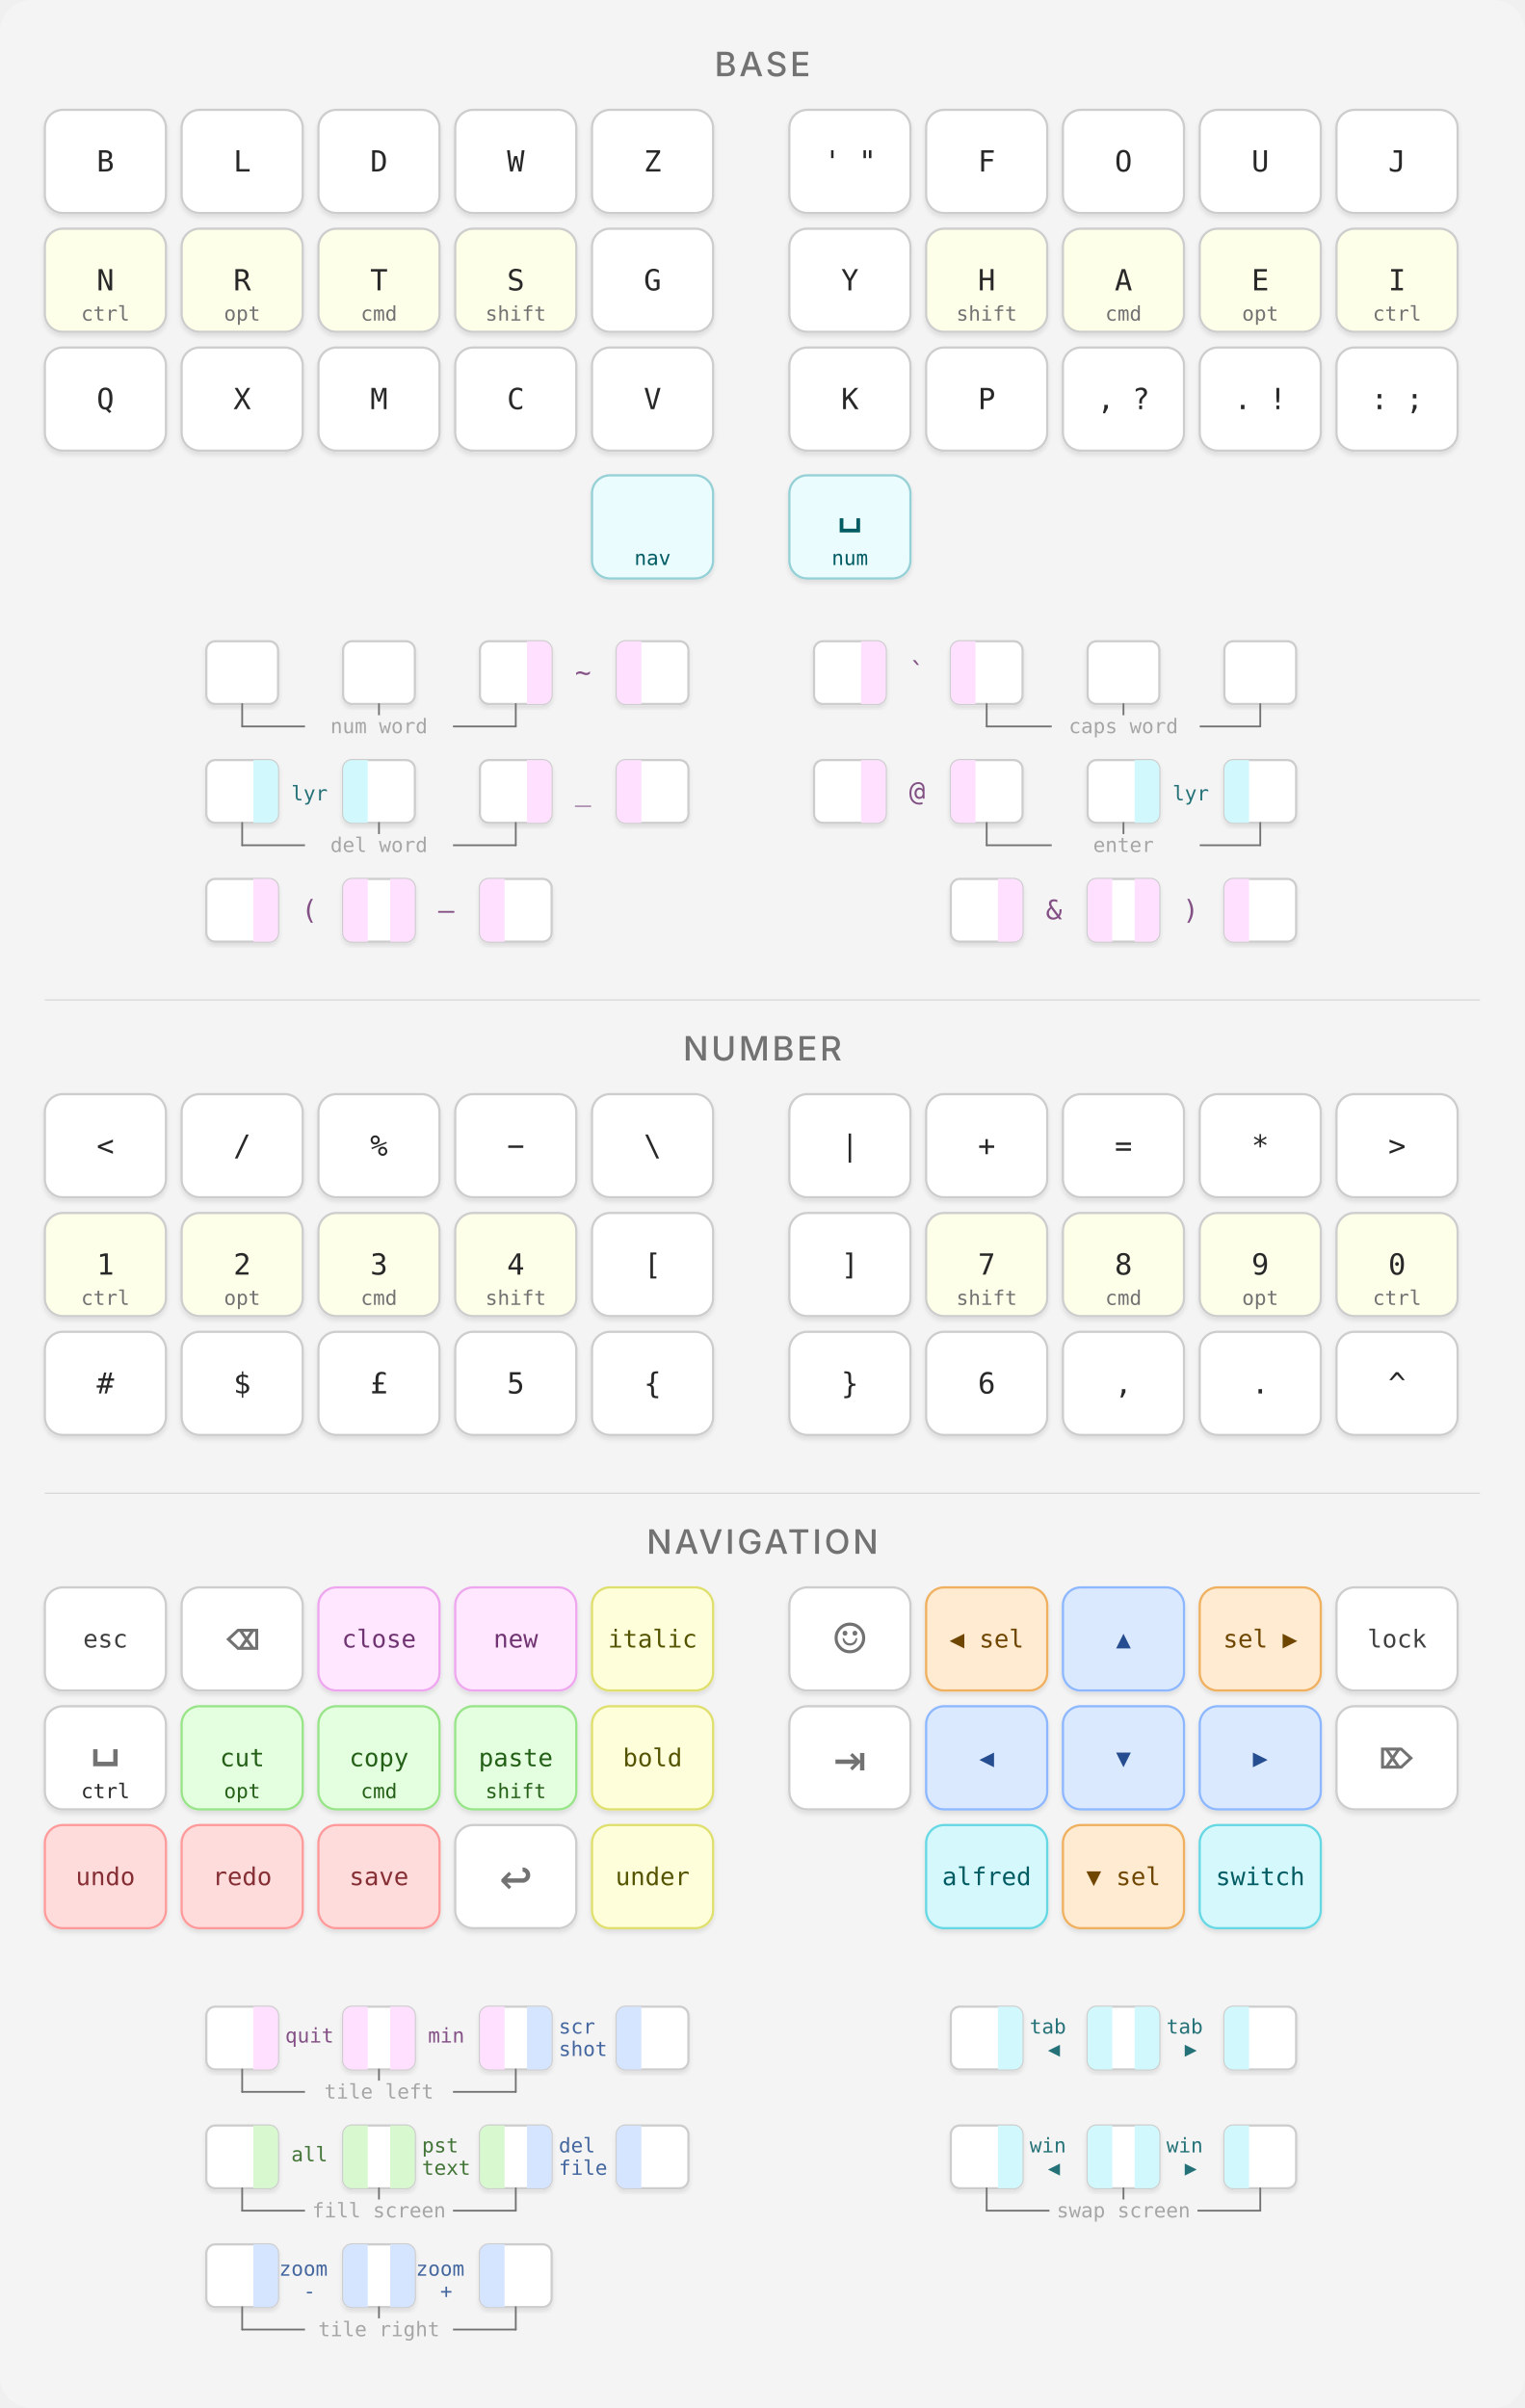
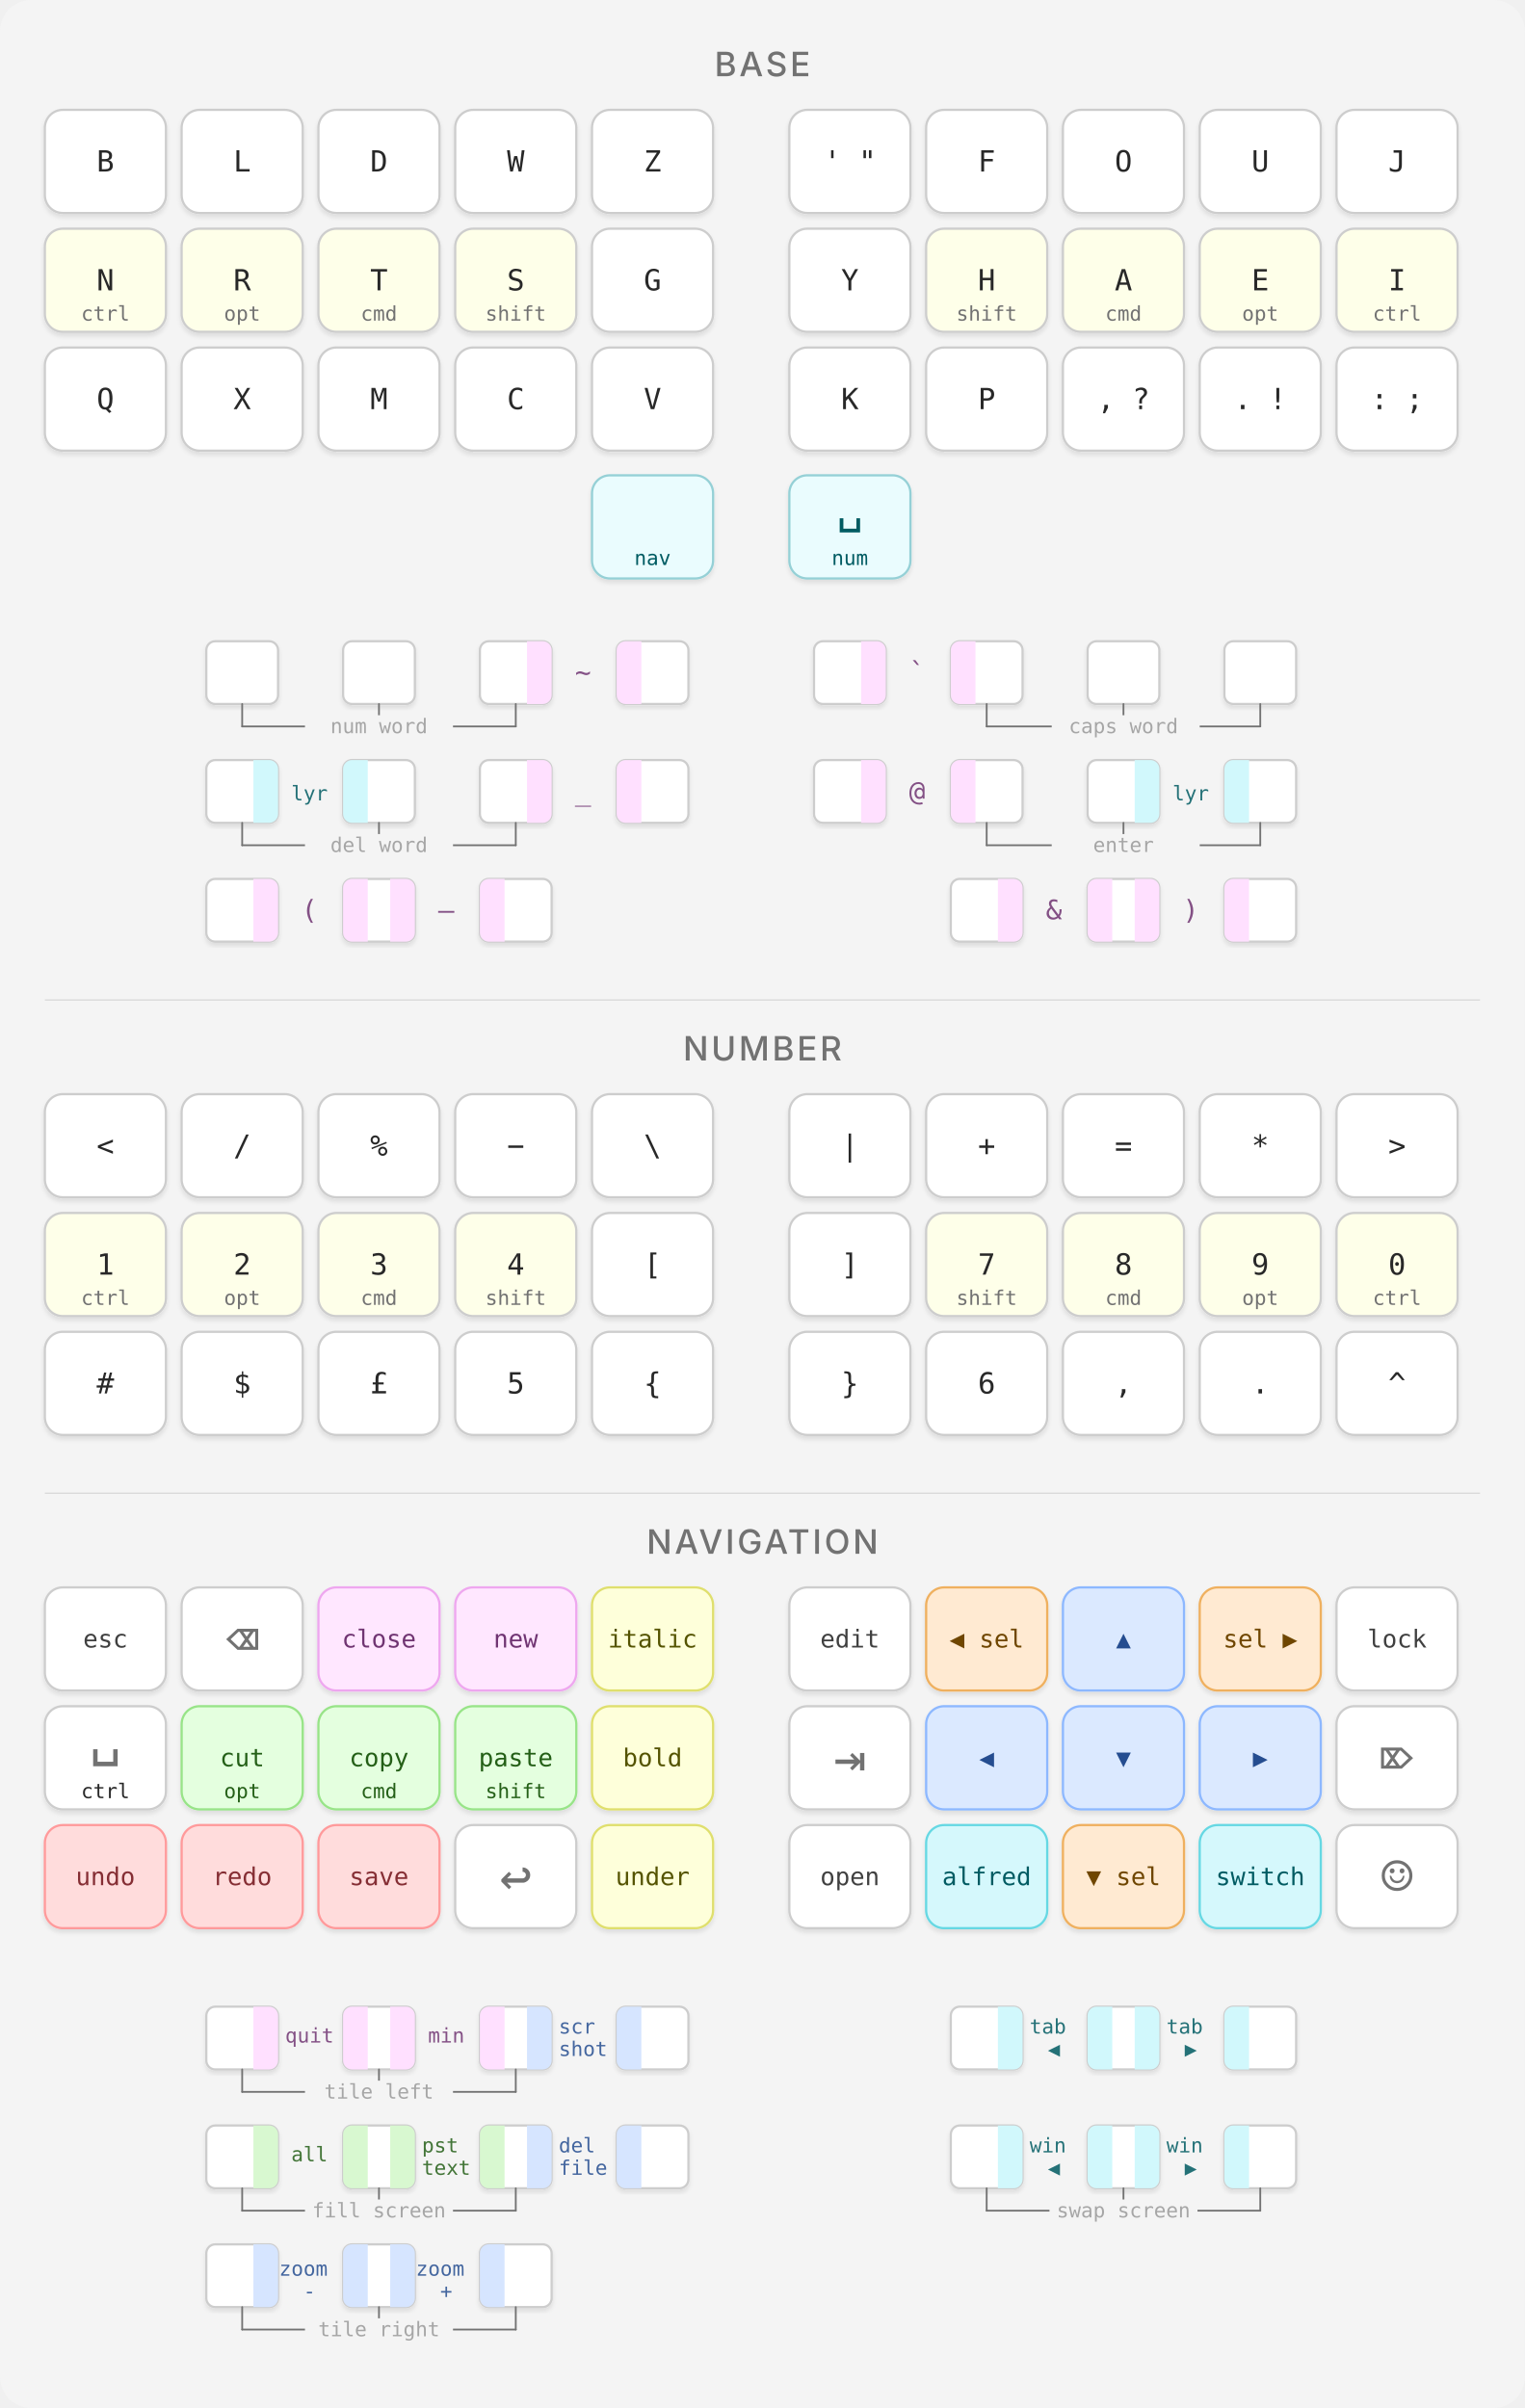
<svg xmlns="http://www.w3.org/2000/svg" width="100%" viewBox="0 0 680 1074">
  <defs>
    <style>
  text { font-family: ui-monospace, monospace; }
  .kl  { font-size:13px; font-weight:500; fill:#282828; }
  .klm { font-size:13px; font-weight:500; fill:#282828; }
  .kls { font-size:9px;  font-weight:500; fill:#727272; }
  .klp { font-size:11px; font-weight:500; fill:#005b62; }
  .klps{ font-size:9px;  font-weight:500; fill:#005b62; }
  .kln { font-size:11px; font-weight:500; }
  .ico { font-size:24px; font-weight:300; fill:#727272; }
  .sec { font-size:15px; font-weight:500; fill:#727272; font-family:-apple-system,BlinkMacSystemFont,"Segoe UI",sans-serif; letter-spacing:0.08em; }
  .t-red { fill:#852e34; } .t-yel { fill:#545300; } .t-grn { fill:#245f17; }
  .t-pnk { fill:#703472; } .t-blu { fill:#254d90; } .t-ora { fill:#6f4600; }
  .t-tel { fill:#005b62; } .t-gry { fill:#404040; }
  .combo-key { fill:#ffffff; stroke:#cdcdcd; stroke-width:1; }
  .cb-gr { stroke:#727272; stroke-width:0.8; fill:none; stroke-linecap:round; }
  .cl-s  { font-size:9px; font-weight:500; font-family:ui-monospace,monospace; text-anchor:middle; opacity:0.85; }
  .cl-m  { font-size:12px; font-weight:500; font-family:ui-monospace,monospace; text-anchor:middle; opacity:0.85; }
  .cl-gr { font-size:9px; font-weight:500; font-family:ui-monospace,monospace; text-anchor:middle; fill:#727272; opacity:0.6; }
</style>
    <filter id="ks">
      <feDropShadow dx="0" dy="1.5" stdDeviation="1" flood-color="#00000018" />
    </filter>
    <clipPath id="br1c2">
      <rect x="92" y="286" width="32" height="28" rx="4" />
    </clipPath>
    <clipPath id="br1c3">
      <rect x="153" y="286" width="32" height="28" rx="4" />
    </clipPath>
    <clipPath id="br1c4">
      <rect x="214" y="286" width="32" height="28" rx="4" />
    </clipPath>
    <clipPath id="br1c5">
      <rect x="275" y="286" width="32" height="28" rx="4" />
    </clipPath>
    <clipPath id="br1c6">
      <rect x="363" y="286" width="32" height="28" rx="4" />
    </clipPath>
    <clipPath id="br1c7">
      <rect x="424" y="286" width="32" height="28" rx="4" />
    </clipPath>
    <clipPath id="br1c8">
      <rect x="485" y="286" width="32" height="28" rx="4" />
    </clipPath>
    <clipPath id="br1c9">
      <rect x="546" y="286" width="32" height="28" rx="4" />
    </clipPath>
    <clipPath id="br2c2">
      <rect x="92" y="339" width="32" height="28" rx="4" />
    </clipPath>
    <clipPath id="br2c3">
      <rect x="153" y="339" width="32" height="28" rx="4" />
    </clipPath>
    <clipPath id="br2c4">
      <rect x="214" y="339" width="32" height="28" rx="4" />
    </clipPath>
    <clipPath id="br2c5">
      <rect x="275" y="339" width="32" height="28" rx="4" />
    </clipPath>
    <clipPath id="br2c6">
      <rect x="363" y="339" width="32" height="28" rx="4" />
    </clipPath>
    <clipPath id="br2c7">
      <rect x="424" y="339" width="32" height="28" rx="4" />
    </clipPath>
    <clipPath id="br2c8">
      <rect x="485" y="339" width="32" height="28" rx="4" />
    </clipPath>
    <clipPath id="br2c9">
      <rect x="546" y="339" width="32" height="28" rx="4" />
    </clipPath>
    <clipPath id="br3c1">
      <rect x="31" y="392" width="32" height="28" rx="4" />
    </clipPath>
    <clipPath id="br3c2">
      <rect x="92" y="392" width="32" height="28" rx="4" />
    </clipPath>
    <clipPath id="br3c3">
      <rect x="153" y="392" width="32" height="28" rx="4" />
    </clipPath>
    <clipPath id="br3c4">
      <rect x="214" y="392" width="32" height="28" rx="4" />
    </clipPath>
    <clipPath id="br3c5">
      <rect x="275" y="392" width="32" height="28" rx="4" />
    </clipPath>
    <clipPath id="br3c6">
      <rect x="363" y="392" width="32" height="28" rx="4" />
    </clipPath>
    <clipPath id="br3c7">
      <rect x="424" y="392" width="32" height="28" rx="4" />
    </clipPath>
    <clipPath id="br3c8">
      <rect x="485" y="392" width="32" height="28" rx="4" />
    </clipPath>
    <clipPath id="br3c9">
      <rect x="546" y="392" width="32" height="28" rx="4" />
    </clipPath>
    <clipPath id="cr1c1">
      <rect x="31" y="895" width="32" height="28" rx="4" />
    </clipPath>
    <clipPath id="cr1c2">
      <rect x="92" y="895" width="32" height="28" rx="4" />
    </clipPath>
    <clipPath id="cr1c3">
      <rect x="153" y="895" width="32" height="28" rx="4" />
    </clipPath>
    <clipPath id="cr1c4">
      <rect x="214" y="895" width="32" height="28" rx="4" />
    </clipPath>
    <clipPath id="cr1c5">
      <rect x="275" y="895" width="32" height="28" rx="4" />
    </clipPath>
    <clipPath id="cr1c7">
      <rect x="424" y="895" width="32" height="28" rx="4" />
    </clipPath>
    <clipPath id="cr1c8">
      <rect x="485" y="895" width="32" height="28" rx="4" />
    </clipPath>
    <clipPath id="cr1c9">
      <rect x="546" y="895" width="32" height="28" rx="4" />
    </clipPath>
    <clipPath id="cr2c2">
      <rect x="92" y="948" width="32" height="28" rx="4" />
    </clipPath>
    <clipPath id="cr2c3">
      <rect x="153" y="948" width="32" height="28" rx="4" />
    </clipPath>
    <clipPath id="cr2c4">
      <rect x="214" y="948" width="32" height="28" rx="4" />
    </clipPath>
    <clipPath id="cr2c5">
      <rect x="275" y="948" width="32" height="28" rx="4" />
    </clipPath>
    <clipPath id="cr2c7">
      <rect x="424" y="948" width="32" height="28" rx="4" />
    </clipPath>
    <clipPath id="cr2c8">
      <rect x="485" y="948" width="32" height="28" rx="4" />
    </clipPath>
    <clipPath id="cr2c9">
      <rect x="546" y="948" width="32" height="28" rx="4" />
    </clipPath>
    <clipPath id="cr3c2">
      <rect x="92" y="1001" width="32" height="28" rx="4" />
    </clipPath>
    <clipPath id="cr3c3">
      <rect x="153" y="1001" width="32" height="28" rx="4" />
    </clipPath>
    <clipPath id="cr3c4">
      <rect x="214" y="1001" width="32" height="28" rx="4" />
    </clipPath>
    <clipPath id="cr3c5">
      <rect x="275" y="1001" width="32" height="28" rx="4" />
    </clipPath>
  </defs>
  <rect width="680" height="1074" fill="#f4f4f4" rx="14" />
  <text x="340" y="34" text-anchor="middle" class="sec">BASE</text>
  <rect x="20" y="49" width="54" height="46" rx="8" fill="#ffffff" stroke="#cdcdcd" stroke-width="1" filter="url(#ks)" />
  <text x="47" y="72" text-anchor="middle" dominant-baseline="central" class="kl">B</text>
  <rect x="81" y="49" width="54" height="46" rx="8" fill="#ffffff" stroke="#cdcdcd" stroke-width="1" filter="url(#ks)" />
  <text x="108" y="72" text-anchor="middle" dominant-baseline="central" class="kl">L</text>
  <rect x="142" y="49" width="54" height="46" rx="8" fill="#ffffff" stroke="#cdcdcd" stroke-width="1" filter="url(#ks)" />
  <text x="169" y="72" text-anchor="middle" dominant-baseline="central" class="kl">D</text>
  <rect x="203" y="49" width="54" height="46" rx="8" fill="#ffffff" stroke="#cdcdcd" stroke-width="1" filter="url(#ks)" />
  <text x="230" y="72" text-anchor="middle" dominant-baseline="central" class="kl">W</text>
  <rect x="264" y="49" width="54" height="46" rx="8" fill="#ffffff" stroke="#cdcdcd" stroke-width="1" filter="url(#ks)" />
  <text x="291" y="72" text-anchor="middle" dominant-baseline="central" class="kl">Z</text>
  <rect x="352" y="49" width="54" height="46" rx="8" fill="#ffffff" stroke="#cdcdcd" stroke-width="1" filter="url(#ks)" />
  <text x="379" y="72" text-anchor="middle" dominant-baseline="central" class="kl">' "</text>
  <rect x="413" y="49" width="54" height="46" rx="8" fill="#ffffff" stroke="#cdcdcd" stroke-width="1" filter="url(#ks)" />
  <text x="440" y="72" text-anchor="middle" dominant-baseline="central" class="kl">F</text>
  <rect x="474" y="49" width="54" height="46" rx="8" fill="#ffffff" stroke="#cdcdcd" stroke-width="1" filter="url(#ks)" />
  <text x="501" y="72" text-anchor="middle" dominant-baseline="central" class="kl">O</text>
  <rect x="535" y="49" width="54" height="46" rx="8" fill="#ffffff" stroke="#cdcdcd" stroke-width="1" filter="url(#ks)" />
  <text x="562" y="72" text-anchor="middle" dominant-baseline="central" class="kl">U</text>
  <rect x="596" y="49" width="54" height="46" rx="8" fill="#ffffff" stroke="#cdcdcd" stroke-width="1" filter="url(#ks)" />
  <text x="623" y="72" text-anchor="middle" dominant-baseline="central" class="kl">J</text>
  <rect x="20" y="102" width="54" height="46" rx="8" fill="#feffe9" stroke="#cdcdcd" stroke-width="1" filter="url(#ks)" />
  <text x="47" y="125" text-anchor="middle" dominant-baseline="central" class="klm">N</text>
  <text x="47" y="143" text-anchor="middle" class="kls">ctrl</text>
  <rect x="81" y="102" width="54" height="46" rx="8" fill="#feffe9" stroke="#cdcdcd" stroke-width="1" filter="url(#ks)" />
  <text x="108" y="125" text-anchor="middle" dominant-baseline="central" class="klm">R</text>
  <text x="108" y="143" text-anchor="middle" class="kls">opt</text>
  <rect x="142" y="102" width="54" height="46" rx="8" fill="#feffe9" stroke="#cdcdcd" stroke-width="1" filter="url(#ks)" />
  <text x="169" y="125" text-anchor="middle" dominant-baseline="central" class="klm">T</text>
  <text x="169" y="143" text-anchor="middle" class="kls">cmd</text>
  <rect x="203" y="102" width="54" height="46" rx="8" fill="#feffe9" stroke="#cdcdcd" stroke-width="1" filter="url(#ks)" />
  <text x="230" y="125" text-anchor="middle" dominant-baseline="central" class="klm">S</text>
  <text x="230" y="143" text-anchor="middle" class="kls">shift</text>
  <rect x="264" y="102" width="54" height="46" rx="8" fill="#ffffff" stroke="#cdcdcd" stroke-width="1" filter="url(#ks)" />
  <text x="291" y="125" text-anchor="middle" dominant-baseline="central" class="kl">G</text>
  <rect x="352" y="102" width="54" height="46" rx="8" fill="#ffffff" stroke="#cdcdcd" stroke-width="1" filter="url(#ks)" />
  <text x="379" y="125" text-anchor="middle" dominant-baseline="central" class="kl">Y</text>
  <rect x="413" y="102" width="54" height="46" rx="8" fill="#feffe9" stroke="#cdcdcd" stroke-width="1" filter="url(#ks)" />
  <text x="440" y="125" text-anchor="middle" dominant-baseline="central" class="klm">H</text>
  <text x="440" y="143" text-anchor="middle" class="kls">shift</text>
  <rect x="474" y="102" width="54" height="46" rx="8" fill="#feffe9" stroke="#cdcdcd" stroke-width="1" filter="url(#ks)" />
  <text x="501" y="125" text-anchor="middle" dominant-baseline="central" class="klm">A</text>
  <text x="501" y="143" text-anchor="middle" class="kls">cmd</text>
  <rect x="535" y="102" width="54" height="46" rx="8" fill="#feffe9" stroke="#cdcdcd" stroke-width="1" filter="url(#ks)" />
  <text x="562" y="125" text-anchor="middle" dominant-baseline="central" class="klm">E</text>
  <text x="562" y="143" text-anchor="middle" class="kls">opt</text>
  <rect x="596" y="102" width="54" height="46" rx="8" fill="#feffe9" stroke="#cdcdcd" stroke-width="1" filter="url(#ks)" />
  <text x="623" y="125" text-anchor="middle" dominant-baseline="central" class="klm">I</text>
  <text x="623" y="143" text-anchor="middle" class="kls">ctrl</text>
  <rect x="20" y="155" width="54" height="46" rx="8" fill="#ffffff" stroke="#cdcdcd" stroke-width="1" filter="url(#ks)" />
  <text x="47" y="178" text-anchor="middle" dominant-baseline="central" class="kl">Q</text>
  <rect x="81" y="155" width="54" height="46" rx="8" fill="#ffffff" stroke="#cdcdcd" stroke-width="1" filter="url(#ks)" />
  <text x="108" y="178" text-anchor="middle" dominant-baseline="central" class="kl">X</text>
  <rect x="142" y="155" width="54" height="46" rx="8" fill="#ffffff" stroke="#cdcdcd" stroke-width="1" filter="url(#ks)" />
  <text x="169" y="178" text-anchor="middle" dominant-baseline="central" class="kl">M</text>
  <rect x="203" y="155" width="54" height="46" rx="8" fill="#ffffff" stroke="#cdcdcd" stroke-width="1" filter="url(#ks)" />
  <text x="230" y="178" text-anchor="middle" dominant-baseline="central" class="kl">C</text>
  <rect x="264" y="155" width="54" height="46" rx="8" fill="#ffffff" stroke="#cdcdcd" stroke-width="1" filter="url(#ks)" />
  <text x="291" y="178" text-anchor="middle" dominant-baseline="central" class="kl">V</text>
  <rect x="352" y="155" width="54" height="46" rx="8" fill="#ffffff" stroke="#cdcdcd" stroke-width="1" filter="url(#ks)" />
  <text x="379" y="178" text-anchor="middle" dominant-baseline="central" class="kl">K</text>
  <rect x="413" y="155" width="54" height="46" rx="8" fill="#ffffff" stroke="#cdcdcd" stroke-width="1" filter="url(#ks)" />
  <text x="440" y="178" text-anchor="middle" dominant-baseline="central" class="kl">P</text>
  <rect x="474" y="155" width="54" height="46" rx="8" fill="#ffffff" stroke="#cdcdcd" stroke-width="1" filter="url(#ks)" />
  <text x="501" y="178" text-anchor="middle" dominant-baseline="central" class="kl">, ?</text>
  <rect x="535" y="155" width="54" height="46" rx="8" fill="#ffffff" stroke="#cdcdcd" stroke-width="1" filter="url(#ks)" />
  <text x="562" y="178" text-anchor="middle" dominant-baseline="central" class="kl">. !</text>
  <rect x="596" y="155" width="54" height="46" rx="8" fill="#ffffff" stroke="#cdcdcd" stroke-width="1" filter="url(#ks)" />
  <text x="623" y="178" text-anchor="middle" dominant-baseline="central" class="kl">: ;</text>
  <rect x="264" y="212" width="54" height="46" rx="8" fill="#eafcfe" stroke="#95d0d6" stroke-width="1" filter="url(#ks)" />
  <text x="291" y="252" text-anchor="middle" class="klps">nav</text>
  <rect x="352" y="212" width="54" height="46" rx="8" fill="#eafcfe" stroke="#95d0d6" stroke-width="1" filter="url(#ks)" />
  <text x="379" y="226" text-anchor="middle" dominant-baseline="central" class="klps" style="font-size:20px;">␣</text>
  <text x="379" y="252" text-anchor="middle" class="klps">num</text>
  <g style="isolation:isolate">
    <rect x="92" y="286" width="32" height="28" rx="4" class="combo-key" filter="url(#ks)" />
    <rect x="153" y="286" width="32" height="28" rx="4" class="combo-key" filter="url(#ks)" />
    <rect x="214" y="286" width="32" height="28" rx="4" class="combo-key" filter="url(#ks)" />
    <rect x="275" y="286" width="32" height="28" rx="4" class="combo-key" filter="url(#ks)" />
    <rect x="363" y="286" width="32" height="28" rx="4" class="combo-key" filter="url(#ks)" />
    <rect x="424" y="286" width="32" height="28" rx="4" class="combo-key" filter="url(#ks)" />
    <rect x="485" y="286" width="32" height="28" rx="4" class="combo-key" filter="url(#ks)" />
    <rect x="546" y="286" width="32" height="28" rx="4" class="combo-key" filter="url(#ks)" />
    <rect x="92" y="339" width="32" height="28" rx="4" class="combo-key" filter="url(#ks)" />
    <rect x="153" y="339" width="32" height="28" rx="4" class="combo-key" filter="url(#ks)" />
    <rect x="214" y="339" width="32" height="28" rx="4" class="combo-key" filter="url(#ks)" />
    <rect x="275" y="339" width="32" height="28" rx="4" class="combo-key" filter="url(#ks)" />
    <rect x="363" y="339" width="32" height="28" rx="4" class="combo-key" filter="url(#ks)" />
    <rect x="424" y="339" width="32" height="28" rx="4" class="combo-key" filter="url(#ks)" />
    <rect x="485" y="339" width="32" height="28" rx="4" class="combo-key" filter="url(#ks)" />
    <rect x="546" y="339" width="32" height="28" rx="4" class="combo-key" filter="url(#ks)" />
    <rect x="92" y="392" width="32" height="28" rx="4" class="combo-key" filter="url(#ks)" />
    <rect x="153" y="392" width="32" height="28" rx="4" class="combo-key" filter="url(#ks)" />
    <rect x="214" y="392" width="32" height="28" rx="4" class="combo-key" filter="url(#ks)" />
    <rect x="424" y="392" width="32" height="28" rx="4" class="combo-key" filter="url(#ks)" />
    <rect x="485" y="392" width="32" height="28" rx="4" class="combo-key" filter="url(#ks)" />
    <rect x="546" y="392" width="32" height="28" rx="4" class="combo-key" filter="url(#ks)" />
  </g>
  <rect x="235" y="286" width="11" height="28" fill="#ffe0ff" clip-path="url(#br1c4)" />
  <rect x="275" y="286" width="11" height="28" fill="#ffe0ff" clip-path="url(#br1c5)" />
  <rect x="384" y="286" width="11" height="28" fill="#ffe0ff" clip-path="url(#br1c6)" />
  <rect x="424" y="286" width="11" height="28" fill="#ffe0ff" clip-path="url(#br1c7)" />
  <rect x="113" y="339" width="11" height="28" fill="#d1f8fc" clip-path="url(#br2c2)" />
  <rect x="153" y="339" width="11" height="28" fill="#d1f8fc" clip-path="url(#br2c3)" />
  <rect x="235" y="339" width="11" height="28" fill="#ffe0ff" clip-path="url(#br2c4)" />
  <rect x="275" y="339" width="11" height="28" fill="#ffe0ff" clip-path="url(#br2c5)" />
  <rect x="384" y="339" width="11" height="28" fill="#ffe0ff" clip-path="url(#br2c6)" />
  <rect x="424" y="339" width="11" height="28" fill="#ffe0ff" clip-path="url(#br2c7)" />
  <rect x="506" y="339" width="11" height="28" fill="#d1f8fc" clip-path="url(#br2c8)" />
  <rect x="546" y="339" width="11" height="28" fill="#d1f8fc" clip-path="url(#br2c9)" />
  <rect x="113" y="392" width="11" height="28" fill="#ffe0ff" clip-path="url(#br3c2)" />
  <rect x="153" y="392" width="11" height="28" fill="#ffe0ff" clip-path="url(#br3c3)" />
  <rect x="174" y="392" width="11" height="28" fill="#ffe0ff" clip-path="url(#br3c3)" />
  <rect x="214" y="392" width="11" height="28" fill="#ffe0ff" clip-path="url(#br3c4)" />
  <rect x="445" y="392" width="11" height="28" fill="#ffe0ff" clip-path="url(#br3c7)" />
  <rect x="485" y="392" width="11" height="28" fill="#ffe0ff" clip-path="url(#br3c8)" />
  <rect x="506" y="392" width="11" height="28" fill="#ffe0ff" clip-path="url(#br3c8)" />
  <rect x="546" y="392" width="11" height="28" fill="#ffe0ff" clip-path="url(#br3c9)" />
  <text x="260" y="304" class="cl-m" fill="#703472">~</text>
  <text x="409" y="304" class="cl-m" fill="#703472">`</text>
  <text x="138" y="357" class="cl-s" fill="#005b62" text-anchor="middle">lyr</text>
  <text x="260" y="357" class="cl-m" fill="#703472">_</text>
  <text x="409" y="357" class="cl-m" fill="#703472">@</text>
  <text x="531" y="357" class="cl-s" fill="#005b62" text-anchor="middle">lyr</text>
  <text x="138" y="410" class="cl-m" fill="#703472">(</text>
  <text x="199" y="410" class="cl-m" fill="#703472">—</text>
  <text x="470" y="410" class="cl-m" fill="#703472">&amp;</text>
  <text x="531" y="410" class="cl-m" fill="#703472">)</text>
  <line x1="108" y1="314" x2="108" y2="324" class="cb-gr" />
  <line x1="169" y1="314" x2="169" y2="324" class="cb-gr" />
  <line x1="230" y1="314" x2="230" y2="324" class="cb-gr" />
  <line x1="108" y1="324" x2="230" y2="324" class="cb-gr" />
  <rect x="136" y="319" width="66" height="10" fill="#f4f4f4" />
  <text x="169" y="327" class="cl-gr">num word</text>
  <line x1="440" y1="314" x2="440" y2="324" class="cb-gr" />
  <line x1="501" y1="314" x2="501" y2="324" class="cb-gr" />
  <line x1="562" y1="314" x2="562" y2="324" class="cb-gr" />
  <line x1="440" y1="324" x2="562" y2="324" class="cb-gr" />
  <rect x="469" y="319" width="66" height="10" fill="#f4f4f4" />
  <text x="501" y="327" class="cl-gr">caps word</text>
  <line x1="108" y1="367" x2="108" y2="377" class="cb-gr" />
  <line x1="169" y1="367" x2="169" y2="377" class="cb-gr" />
  <line x1="230" y1="367" x2="230" y2="377" class="cb-gr" />
  <line x1="108" y1="377" x2="230" y2="377" class="cb-gr" />
  <rect x="136" y="372" width="66" height="10" fill="#f4f4f4" />
  <text x="169" y="380" class="cl-gr">del word</text>
  <line x1="440" y1="367" x2="440" y2="377" class="cb-gr" />
  <line x1="501" y1="367" x2="501" y2="377" class="cb-gr" />
  <line x1="562" y1="367" x2="562" y2="377" class="cb-gr" />
  <line x1="440" y1="377" x2="562" y2="377" class="cb-gr" />
  <rect x="469" y="372" width="66" height="10" fill="#f4f4f4" />
  <text x="501" y="380" class="cl-gr">enter</text>
  <line x1="20" y1="446" x2="660" y2="446" stroke="#d5d5d5" stroke-width="0.5" />
  <text x="340" y="473" text-anchor="middle" class="sec">NUMBER</text>
  <rect x="20" y="488" width="54" height="46" rx="8" fill="#ffffff" stroke="#cdcdcd" stroke-width="1" filter="url(#ks)" />
  <text x="47" y="511" text-anchor="middle" dominant-baseline="central" class="kl">&lt;</text>
  <rect x="81" y="488" width="54" height="46" rx="8" fill="#ffffff" stroke="#cdcdcd" stroke-width="1" filter="url(#ks)" />
  <text x="108" y="511" text-anchor="middle" dominant-baseline="central" class="kl">/</text>
  <rect x="142" y="488" width="54" height="46" rx="8" fill="#ffffff" stroke="#cdcdcd" stroke-width="1" filter="url(#ks)" />
  <text x="169" y="511" text-anchor="middle" dominant-baseline="central" class="kl">%</text>
  <rect x="203" y="488" width="54" height="46" rx="8" fill="#ffffff" stroke="#cdcdcd" stroke-width="1" filter="url(#ks)" />
  <text x="230" y="511" text-anchor="middle" dominant-baseline="central" class="kl">−</text>
  <rect x="264" y="488" width="54" height="46" rx="8" fill="#ffffff" stroke="#cdcdcd" stroke-width="1" filter="url(#ks)" />
  <text x="291" y="511" text-anchor="middle" dominant-baseline="central" class="kl">\</text>
  <rect x="352" y="488" width="54" height="46" rx="8" fill="#ffffff" stroke="#cdcdcd" stroke-width="1" filter="url(#ks)" />
  <text x="379" y="511" text-anchor="middle" dominant-baseline="central" class="kl">|</text>
  <rect x="413" y="488" width="54" height="46" rx="8" fill="#ffffff" stroke="#cdcdcd" stroke-width="1" filter="url(#ks)" />
  <text x="440" y="511" text-anchor="middle" dominant-baseline="central" class="kl">+</text>
  <rect x="474" y="488" width="54" height="46" rx="8" fill="#ffffff" stroke="#cdcdcd" stroke-width="1" filter="url(#ks)" />
  <text x="501" y="511" text-anchor="middle" dominant-baseline="central" class="kl">=</text>
  <rect x="535" y="488" width="54" height="46" rx="8" fill="#ffffff" stroke="#cdcdcd" stroke-width="1" filter="url(#ks)" />
  <text x="562" y="511" text-anchor="middle" dominant-baseline="central" class="kl">*</text>
  <rect x="596" y="488" width="54" height="46" rx="8" fill="#ffffff" stroke="#cdcdcd" stroke-width="1" filter="url(#ks)" />
  <text x="623" y="511" text-anchor="middle" dominant-baseline="central" class="kl">&gt;</text>
  <rect x="20" y="541" width="54" height="46" rx="8" fill="#feffe9" stroke="#cdcdcd" stroke-width="1" filter="url(#ks)" />
  <text x="47" y="564" text-anchor="middle" dominant-baseline="central" class="klm">1</text>
  <text x="47" y="582" text-anchor="middle" class="kls">ctrl</text>
  <rect x="81" y="541" width="54" height="46" rx="8" fill="#feffe9" stroke="#cdcdcd" stroke-width="1" filter="url(#ks)" />
  <text x="108" y="564" text-anchor="middle" dominant-baseline="central" class="klm">2</text>
  <text x="108" y="582" text-anchor="middle" class="kls">opt</text>
  <rect x="142" y="541" width="54" height="46" rx="8" fill="#feffe9" stroke="#cdcdcd" stroke-width="1" filter="url(#ks)" />
  <text x="169" y="564" text-anchor="middle" dominant-baseline="central" class="klm">3</text>
  <text x="169" y="582" text-anchor="middle" class="kls">cmd</text>
  <rect x="203" y="541" width="54" height="46" rx="8" fill="#feffe9" stroke="#cdcdcd" stroke-width="1" filter="url(#ks)" />
  <text x="230" y="564" text-anchor="middle" dominant-baseline="central" class="klm">4</text>
  <text x="230" y="582" text-anchor="middle" class="kls">shift</text>
  <rect x="264" y="541" width="54" height="46" rx="8" fill="#ffffff" stroke="#cdcdcd" stroke-width="1" filter="url(#ks)" />
  <text x="291" y="564" text-anchor="middle" dominant-baseline="central" class="kl">[</text>
  <rect x="352" y="541" width="54" height="46" rx="8" fill="#ffffff" stroke="#cdcdcd" stroke-width="1" filter="url(#ks)" />
  <text x="379" y="564" text-anchor="middle" dominant-baseline="central" class="kl">]</text>
  <rect x="413" y="541" width="54" height="46" rx="8" fill="#feffe9" stroke="#cdcdcd" stroke-width="1" filter="url(#ks)" />
  <text x="440" y="564" text-anchor="middle" dominant-baseline="central" class="klm">7</text>
  <text x="440" y="582" text-anchor="middle" class="kls">shift</text>
  <rect x="474" y="541" width="54" height="46" rx="8" fill="#feffe9" stroke="#cdcdcd" stroke-width="1" filter="url(#ks)" />
  <text x="501" y="564" text-anchor="middle" dominant-baseline="central" class="klm">8</text>
  <text x="501" y="582" text-anchor="middle" class="kls">cmd</text>
  <rect x="535" y="541" width="54" height="46" rx="8" fill="#feffe9" stroke="#cdcdcd" stroke-width="1" filter="url(#ks)" />
  <text x="562" y="564" text-anchor="middle" dominant-baseline="central" class="klm">9</text>
  <text x="562" y="582" text-anchor="middle" class="kls">opt</text>
  <rect x="596" y="541" width="54" height="46" rx="8" fill="#feffe9" stroke="#cdcdcd" stroke-width="1" filter="url(#ks)" />
  <text x="623" y="564" text-anchor="middle" dominant-baseline="central" class="klm">0</text>
  <text x="623" y="582" text-anchor="middle" class="kls">ctrl</text>
  <rect x="20" y="594" width="54" height="46" rx="8" fill="#ffffff" stroke="#cdcdcd" stroke-width="1" filter="url(#ks)" />
  <text x="47" y="617" text-anchor="middle" dominant-baseline="central" class="kl">#</text>
  <rect x="81" y="594" width="54" height="46" rx="8" fill="#ffffff" stroke="#cdcdcd" stroke-width="1" filter="url(#ks)" />
  <text x="108" y="617" text-anchor="middle" dominant-baseline="central" class="kl">$</text>
  <rect x="142" y="594" width="54" height="46" rx="8" fill="#ffffff" stroke="#cdcdcd" stroke-width="1" filter="url(#ks)" />
  <text x="169" y="617" text-anchor="middle" dominant-baseline="central" class="kl">£</text>
  <rect x="203" y="594" width="54" height="46" rx="8" fill="#ffffff" stroke="#cdcdcd" stroke-width="1" filter="url(#ks)" />
  <text x="230" y="617" text-anchor="middle" dominant-baseline="central" class="kl">5</text>
  <rect x="264" y="594" width="54" height="46" rx="8" fill="#ffffff" stroke="#cdcdcd" stroke-width="1" filter="url(#ks)" />
  <text x="291" y="617" text-anchor="middle" dominant-baseline="central" class="kl">{</text>
  <rect x="352" y="594" width="54" height="46" rx="8" fill="#ffffff" stroke="#cdcdcd" stroke-width="1" filter="url(#ks)" />
  <text x="379" y="617" text-anchor="middle" dominant-baseline="central" class="kl">}</text>
  <rect x="413" y="594" width="54" height="46" rx="8" fill="#ffffff" stroke="#cdcdcd" stroke-width="1" filter="url(#ks)" />
  <text x="440" y="617" text-anchor="middle" dominant-baseline="central" class="kl">6</text>
  <rect x="474" y="594" width="54" height="46" rx="8" fill="#ffffff" stroke="#cdcdcd" stroke-width="1" filter="url(#ks)" />
  <text x="501" y="617" text-anchor="middle" dominant-baseline="central" class="kl">,</text>
  <rect x="535" y="594" width="54" height="46" rx="8" fill="#ffffff" stroke="#cdcdcd" stroke-width="1" filter="url(#ks)" />
  <text x="562" y="617" text-anchor="middle" dominant-baseline="central" class="kl">.</text>
  <rect x="596" y="594" width="54" height="46" rx="8" fill="#ffffff" stroke="#cdcdcd" stroke-width="1" filter="url(#ks)" />
  <text x="623" y="617" text-anchor="middle" dominant-baseline="central" class="kl">^</text>
  <line x1="20" y1="666" x2="660" y2="666" stroke="#d5d5d5" stroke-width="0.5" />
  <text x="340" y="693" text-anchor="middle" class="sec">NAVIGATION</text>
  <rect x="20" y="708" width="54" height="46" rx="8" fill="#ffffff" stroke="#cdcdcd" stroke-width="1" filter="url(#ks)" />
  <text x="47" y="731" text-anchor="middle" dominant-baseline="central" class="kln t-gry">esc</text>
  <rect x="81" y="708" width="54" height="46" rx="8" fill="#ffffff" stroke="#cdcdcd" stroke-width="1" filter="url(#ks)" />
  <text x="108" y="731" text-anchor="middle" dominant-baseline="central" class="ico">⌫</text>
  <rect x="142" y="708" width="54" height="46" rx="8" fill="#ffe7ff" stroke="#eea7ef" stroke-width="1" filter="url(#ks)" />
  <text x="169" y="731" text-anchor="middle" dominant-baseline="central" class="kln t-pnk">close</text>
  <rect x="203" y="708" width="54" height="46" rx="8" fill="#ffe7ff" stroke="#eea7ef" stroke-width="1" filter="url(#ks)" />
  <text x="230" y="731" text-anchor="middle" dominant-baseline="central" class="kln t-pnk">new</text>
  <rect x="264" y="708" width="54" height="46" rx="8" fill="#feffda" stroke="#dfdf6d" stroke-width="1" filter="url(#ks)" />
  <text x="291" y="731" text-anchor="middle" dominant-baseline="central" class="kln t-yel">italic</text>
  <rect x="352" y="708" width="54" height="46" rx="8" fill="#ffffff" stroke="#cdcdcd" stroke-width="1" filter="url(#ks)" />
-   <text x="379" y="731" text-anchor="middle" dominant-baseline="central" class="ico">☺︎</text>
+   <text x="379" y="731" text-anchor="middle" dominant-baseline="central" class="kln t-gry">edit</text>
  <rect x="413" y="708" width="54" height="46" rx="8" fill="#ffead2" stroke="#efb05e" stroke-width="1" filter="url(#ks)" />
  <text x="440" y="731" text-anchor="middle" dominant-baseline="central" class="kln t-ora">◀ sel</text>
  <rect x="474" y="708" width="54" height="46" rx="8" fill="#dbe9ff" stroke="#8db8ff" stroke-width="1" filter="url(#ks)" />
  <text x="501" y="731" text-anchor="middle" dominant-baseline="central" class="kln t-blu">▲</text>
  <rect x="535" y="708" width="54" height="46" rx="8" fill="#ffead2" stroke="#efb05e" stroke-width="1" filter="url(#ks)" />
  <text x="562" y="731" text-anchor="middle" dominant-baseline="central" class="kln t-ora">sel ▶</text>
  <rect x="596" y="708" width="54" height="46" rx="8" fill="#ffffff" stroke="#cdcdcd" stroke-width="1" filter="url(#ks)" />
  <text x="623" y="731" text-anchor="middle" dominant-baseline="central" class="kln t-gry">lock</text>
  <rect x="20" y="761" width="54" height="46" rx="8" fill="#ffffff" stroke="#cdcdcd" stroke-width="1" filter="url(#ks)" />
  <text x="47" y="774" text-anchor="middle" dominant-baseline="central" class="ico">␣</text>
  <text x="47" y="802" text-anchor="middle" class="kls" style="fill:#282828">ctrl</text>
  <rect x="81" y="761" width="54" height="46" rx="8" fill="#e4ffdf" stroke="#98e488" stroke-width="1" filter="url(#ks)" />
  <text x="108" y="784" text-anchor="middle" dominant-baseline="central" class="kln t-grn">cut</text>
  <text x="108" y="802" text-anchor="middle" class="kls t-grn">opt</text>
  <rect x="142" y="761" width="54" height="46" rx="8" fill="#e4ffdf" stroke="#98e488" stroke-width="1" filter="url(#ks)" />
  <text x="169" y="784" text-anchor="middle" dominant-baseline="central" class="kln t-grn">copy</text>
  <text x="169" y="802" text-anchor="middle" class="kls t-grn">cmd</text>
  <rect x="203" y="761" width="54" height="46" rx="8" fill="#e4ffdf" stroke="#98e488" stroke-width="1" filter="url(#ks)" />
  <text x="230" y="784" text-anchor="middle" dominant-baseline="central" class="kln t-grn">paste</text>
  <text x="230" y="802" text-anchor="middle" class="kls t-grn">shift</text>
  <rect x="264" y="761" width="54" height="46" rx="8" fill="#feffda" stroke="#dfdf6d" stroke-width="1" filter="url(#ks)" />
  <text x="291" y="784" text-anchor="middle" dominant-baseline="central" class="kln t-yel">bold</text>
  <rect x="352" y="761" width="54" height="46" rx="8" fill="#ffffff" stroke="#cdcdcd" stroke-width="1" filter="url(#ks)" />
  <text x="379" y="784" text-anchor="middle" dominant-baseline="central" class="ico">⇥</text>
  <rect x="413" y="761" width="54" height="46" rx="8" fill="#dbe9ff" stroke="#8db8ff" stroke-width="1" filter="url(#ks)" />
  <text x="440" y="784" text-anchor="middle" dominant-baseline="central" class="kln t-blu">◀</text>
  <rect x="474" y="761" width="54" height="46" rx="8" fill="#dbe9ff" stroke="#8db8ff" stroke-width="1" filter="url(#ks)" />
  <text x="501" y="784" text-anchor="middle" dominant-baseline="central" class="kln t-blu">▼</text>
  <rect x="535" y="761" width="54" height="46" rx="8" fill="#dbe9ff" stroke="#8db8ff" stroke-width="1" filter="url(#ks)" />
  <text x="562" y="784" text-anchor="middle" dominant-baseline="central" class="kln t-blu">▶</text>
  <rect x="596" y="761" width="54" height="46" rx="8" fill="#ffffff" stroke="#cdcdcd" stroke-width="1" filter="url(#ks)" />
  <text x="623" y="784" text-anchor="middle" dominant-baseline="central" class="ico">⌦</text>
  <rect x="20" y="814" width="54" height="46" rx="8" fill="#ffdcdc" stroke="#ff9a9b" stroke-width="1" filter="url(#ks)" />
  <text x="47" y="837" text-anchor="middle" dominant-baseline="central" class="kln t-red">undo</text>
  <rect x="81" y="814" width="54" height="46" rx="8" fill="#ffdcdc" stroke="#ff9a9b" stroke-width="1" filter="url(#ks)" />
  <text x="108" y="837" text-anchor="middle" dominant-baseline="central" class="kln t-red">redo</text>
  <rect x="142" y="814" width="54" height="46" rx="8" fill="#ffdcdc" stroke="#ff9a9b" stroke-width="1" filter="url(#ks)" />
  <text x="169" y="837" text-anchor="middle" dominant-baseline="central" class="kln t-red">save</text>
  <rect x="203" y="814" width="54" height="46" rx="8" fill="#ffffff" stroke="#cdcdcd" stroke-width="1" filter="url(#ks)" />
  <text x="230" y="837" text-anchor="middle" dominant-baseline="central" class="ico">↩</text>
  <rect x="264" y="814" width="54" height="46" rx="8" fill="#feffda" stroke="#dfdf6d" stroke-width="1" filter="url(#ks)" />
  <text x="291" y="837" text-anchor="middle" dominant-baseline="central" class="kln t-yel">under</text>
+   <rect x="352" y="814" width="54" height="46" rx="8" fill="#ffffff" stroke="#cdcdcd" stroke-width="1" filter="url(#ks)" />
+   <text x="379" y="837" text-anchor="middle" dominant-baseline="central" class="kln t-gry">open</text>
  <rect x="413" y="814" width="54" height="46" rx="8" fill="#d5f8fc" stroke="#66d8e3" stroke-width="1" filter="url(#ks)" />
  <text x="440" y="837" text-anchor="middle" dominant-baseline="central" class="kln t-tel">alfred</text>
  <rect x="474" y="814" width="54" height="46" rx="8" fill="#ffead2" stroke="#efb05e" stroke-width="1" filter="url(#ks)" />
  <text x="501" y="837" text-anchor="middle" dominant-baseline="central" class="kln t-ora">▼ sel</text>
  <rect x="535" y="814" width="54" height="46" rx="8" fill="#d5f8fc" stroke="#66d8e3" stroke-width="1" filter="url(#ks)" />
  <text x="562" y="837" text-anchor="middle" dominant-baseline="central" class="kln t-tel">switch</text>
+   <rect x="596" y="814" width="54" height="46" rx="8" fill="#ffffff" stroke="#cdcdcd" stroke-width="1" filter="url(#ks)" />
+   <text x="623" y="837" text-anchor="middle" dominant-baseline="central" class="ico">☺︎</text>
  <g style="isolation:isolate">
    <rect x="92" y="895" width="32" height="28" rx="4" class="combo-key" filter="url(#ks)" />
    <rect x="153" y="895" width="32" height="28" rx="4" class="combo-key" filter="url(#ks)" />
    <rect x="214" y="895" width="32" height="28" rx="4" class="combo-key" filter="url(#ks)" />
    <rect x="275" y="895" width="32" height="28" rx="4" class="combo-key" filter="url(#ks)" />
    <rect x="424" y="895" width="32" height="28" rx="4" class="combo-key" filter="url(#ks)" />
    <rect x="485" y="895" width="32" height="28" rx="4" class="combo-key" filter="url(#ks)" />
    <rect x="546" y="895" width="32" height="28" rx="4" class="combo-key" filter="url(#ks)" />
    <rect x="92" y="948" width="32" height="28" rx="4" class="combo-key" filter="url(#ks)" />
    <rect x="153" y="948" width="32" height="28" rx="4" class="combo-key" filter="url(#ks)" />
    <rect x="214" y="948" width="32" height="28" rx="4" class="combo-key" filter="url(#ks)" />
    <rect x="275" y="948" width="32" height="28" rx="4" class="combo-key" filter="url(#ks)" />
    <rect x="424" y="948" width="32" height="28" rx="4" class="combo-key" filter="url(#ks)" />
    <rect x="485" y="948" width="32" height="28" rx="4" class="combo-key" filter="url(#ks)" />
    <rect x="546" y="948" width="32" height="28" rx="4" class="combo-key" filter="url(#ks)" />
    <rect x="92" y="1001" width="32" height="28" rx="4" class="combo-key" filter="url(#ks)" />
    <rect x="153" y="1001" width="32" height="28" rx="4" class="combo-key" filter="url(#ks)" />
    <rect x="214" y="1001" width="32" height="28" rx="4" class="combo-key" filter="url(#ks)" />
  </g>
  <rect x="113" y="895" width="11" height="28" fill="#ffe0ff" clip-path="url(#cr1c2)" />
  <rect x="153" y="895" width="11" height="28" fill="#ffe0ff" clip-path="url(#cr1c3)" />
  <rect x="174" y="895" width="11" height="28" fill="#ffe0ff" clip-path="url(#cr1c3)" />
  <rect x="214" y="895" width="11" height="28" fill="#ffe0ff" clip-path="url(#cr1c4)" />
  <rect x="235" y="895" width="11" height="28" fill="#d6e5ff" clip-path="url(#cr1c4)" />
  <rect x="275" y="895" width="11" height="28" fill="#d6e5ff" clip-path="url(#cr1c5)" />
  <rect x="445" y="895" width="11" height="28" fill="#d1f8fc" clip-path="url(#cr1c7)" />
  <rect x="485" y="895" width="11" height="28" fill="#d1f8fc" clip-path="url(#cr1c8)" />
  <rect x="506" y="895" width="11" height="28" fill="#d1f8fc" clip-path="url(#cr1c8)" />
  <rect x="546" y="895" width="11" height="28" fill="#d1f8fc" clip-path="url(#cr1c9)" />
  <rect x="113" y="948" width="11" height="28" fill="#d8f8d0" clip-path="url(#cr2c2)" />
  <rect x="153" y="948" width="11" height="28" fill="#d8f8d0" clip-path="url(#cr2c3)" />
  <rect x="174" y="948" width="11" height="28" fill="#d8f8d0" clip-path="url(#cr2c3)" />
  <rect x="214" y="948" width="11" height="28" fill="#d8f8d0" clip-path="url(#cr2c4)" />
  <rect x="235" y="948" width="11" height="28" fill="#d6e5ff" clip-path="url(#cr2c4)" />
  <rect x="275" y="948" width="11" height="28" fill="#d6e5ff" clip-path="url(#cr2c5)" />
  <rect x="113" y="1001" width="11" height="28" fill="#d6e5ff" clip-path="url(#cr3c2)" />
  <rect x="153" y="1001" width="11" height="28" fill="#d6e5ff" clip-path="url(#cr3c3)" />
  <rect x="174" y="1001" width="11" height="28" fill="#d6e5ff" clip-path="url(#cr3c3)" />
  <rect x="214" y="1001" width="11" height="28" fill="#d6e5ff" clip-path="url(#cr3c4)" />
  <rect x="445" y="948" width="11" height="28" fill="#d1f8fc" clip-path="url(#cr2c7)" />
  <rect x="485" y="948" width="11" height="28" fill="#d1f8fc" clip-path="url(#cr2c8)" />
  <rect x="506" y="948" width="11" height="28" fill="#d1f8fc" clip-path="url(#cr2c8)" />
  <rect x="546" y="948" width="11" height="28" fill="#d1f8fc" clip-path="url(#cr2c9)" />
  <text x="138" y="911" class="cl-s" fill="#703472">quit</text>
  <text x="199" y="911" class="cl-s" fill="#703472">min</text>
  <text class="cl-s" fill="#254d90">
    <tspan x="260" y="907" text-anchor="middle">scr</tspan>
    <tspan x="260" y="917" text-anchor="middle">shot</tspan>
  </text>
  <text class="cl-s" fill="#005b62">
    <tspan x="470" y="907" text-anchor="middle">tab</tspan>
    <tspan x="470" y="917" text-anchor="middle">◀</tspan>
  </text>
  <text class="cl-s" fill="#005b62">
    <tspan x="531" y="907" text-anchor="middle">tab</tspan>
    <tspan x="531" y="917" text-anchor="middle">▶</tspan>
  </text>
  <line x1="108" y1="923" x2="108" y2="933" class="cb-gr" />
  <line x1="169" y1="923" x2="169" y2="933" class="cb-gr" />
  <line x1="230" y1="923" x2="230" y2="933" class="cb-gr" />
  <line x1="108" y1="933" x2="230" y2="933" class="cb-gr" />
  <rect x="136" y="928" width="66" height="10" fill="#f4f4f4" />
  <text x="169" y="936" class="cl-gr">tile left</text>
  <text x="138" y="964" class="cl-s" fill="#245f17" text-anchor="middle">all</text>
  <text class="cl-s" fill="#245f17">
    <tspan x="199" y="960" text-anchor="middle">pst</tspan>
    <tspan x="199" y="970" text-anchor="middle">text</tspan>
  </text>
  <line x1="108" y1="976" x2="108" y2="986" class="cb-gr" />
  <line x1="169" y1="976" x2="169" y2="986" class="cb-gr" />
  <line x1="230" y1="976" x2="230" y2="986" class="cb-gr" />
  <line x1="108" y1="986" x2="230" y2="986" class="cb-gr" />
  <rect x="136" y="981" width="66" height="10" fill="#f4f4f4" />
  <text x="169" y="989" class="cl-gr">fill screen</text>
  <line x1="440" y1="976" x2="440" y2="986" class="cb-gr" />
  <line x1="501" y1="976" x2="501" y2="986" class="cb-gr" />
  <line x1="562" y1="976" x2="562" y2="986" class="cb-gr" />
  <line x1="440" y1="986" x2="562" y2="986" class="cb-gr" />
  <rect x="468" y="981" width="66" height="10" fill="#f4f4f4" />
  <text x="501" y="989" class="cl-gr">swap screen</text>
  <text class="cl-s" fill="#254d90">
    <tspan x="138" y="1015" text-anchor="middle">zoom</tspan>
    <tspan x="138" y="1025" text-anchor="middle">-</tspan>
  </text>
  <text class="cl-s" fill="#254d90">
    <tspan x="199" y="1015" text-anchor="middle">zoom</tspan>
    <tspan x="199" y="1025" text-anchor="middle">+</tspan>
  </text>
  <text class="cl-s" fill="#254d90">
    <tspan x="260" y="960" text-anchor="middle">del</tspan>
    <tspan x="260" y="970" text-anchor="middle">file</tspan>
  </text>
  <text class="cl-s" fill="#005b62">
    <tspan x="470" y="960" text-anchor="middle">win</tspan>
    <tspan x="470" y="970" text-anchor="middle">◀</tspan>
  </text>
  <text class="cl-s" fill="#005b62">
    <tspan x="531" y="960" text-anchor="middle">win</tspan>
    <tspan x="531" y="970" text-anchor="middle">▶</tspan>
  </text>
  <line x1="108" y1="1029" x2="108" y2="1039" class="cb-gr" />
  <line x1="169" y1="1029" x2="169" y2="1039" class="cb-gr" />
  <line x1="230" y1="1029" x2="230" y2="1039" class="cb-gr" />
  <line x1="108" y1="1039" x2="230" y2="1039" class="cb-gr" />
  <rect x="136" y="1034" width="66" height="10" fill="#f4f4f4" />
  <text x="169" y="1042" class="cl-gr">tile right</text>
</svg>
